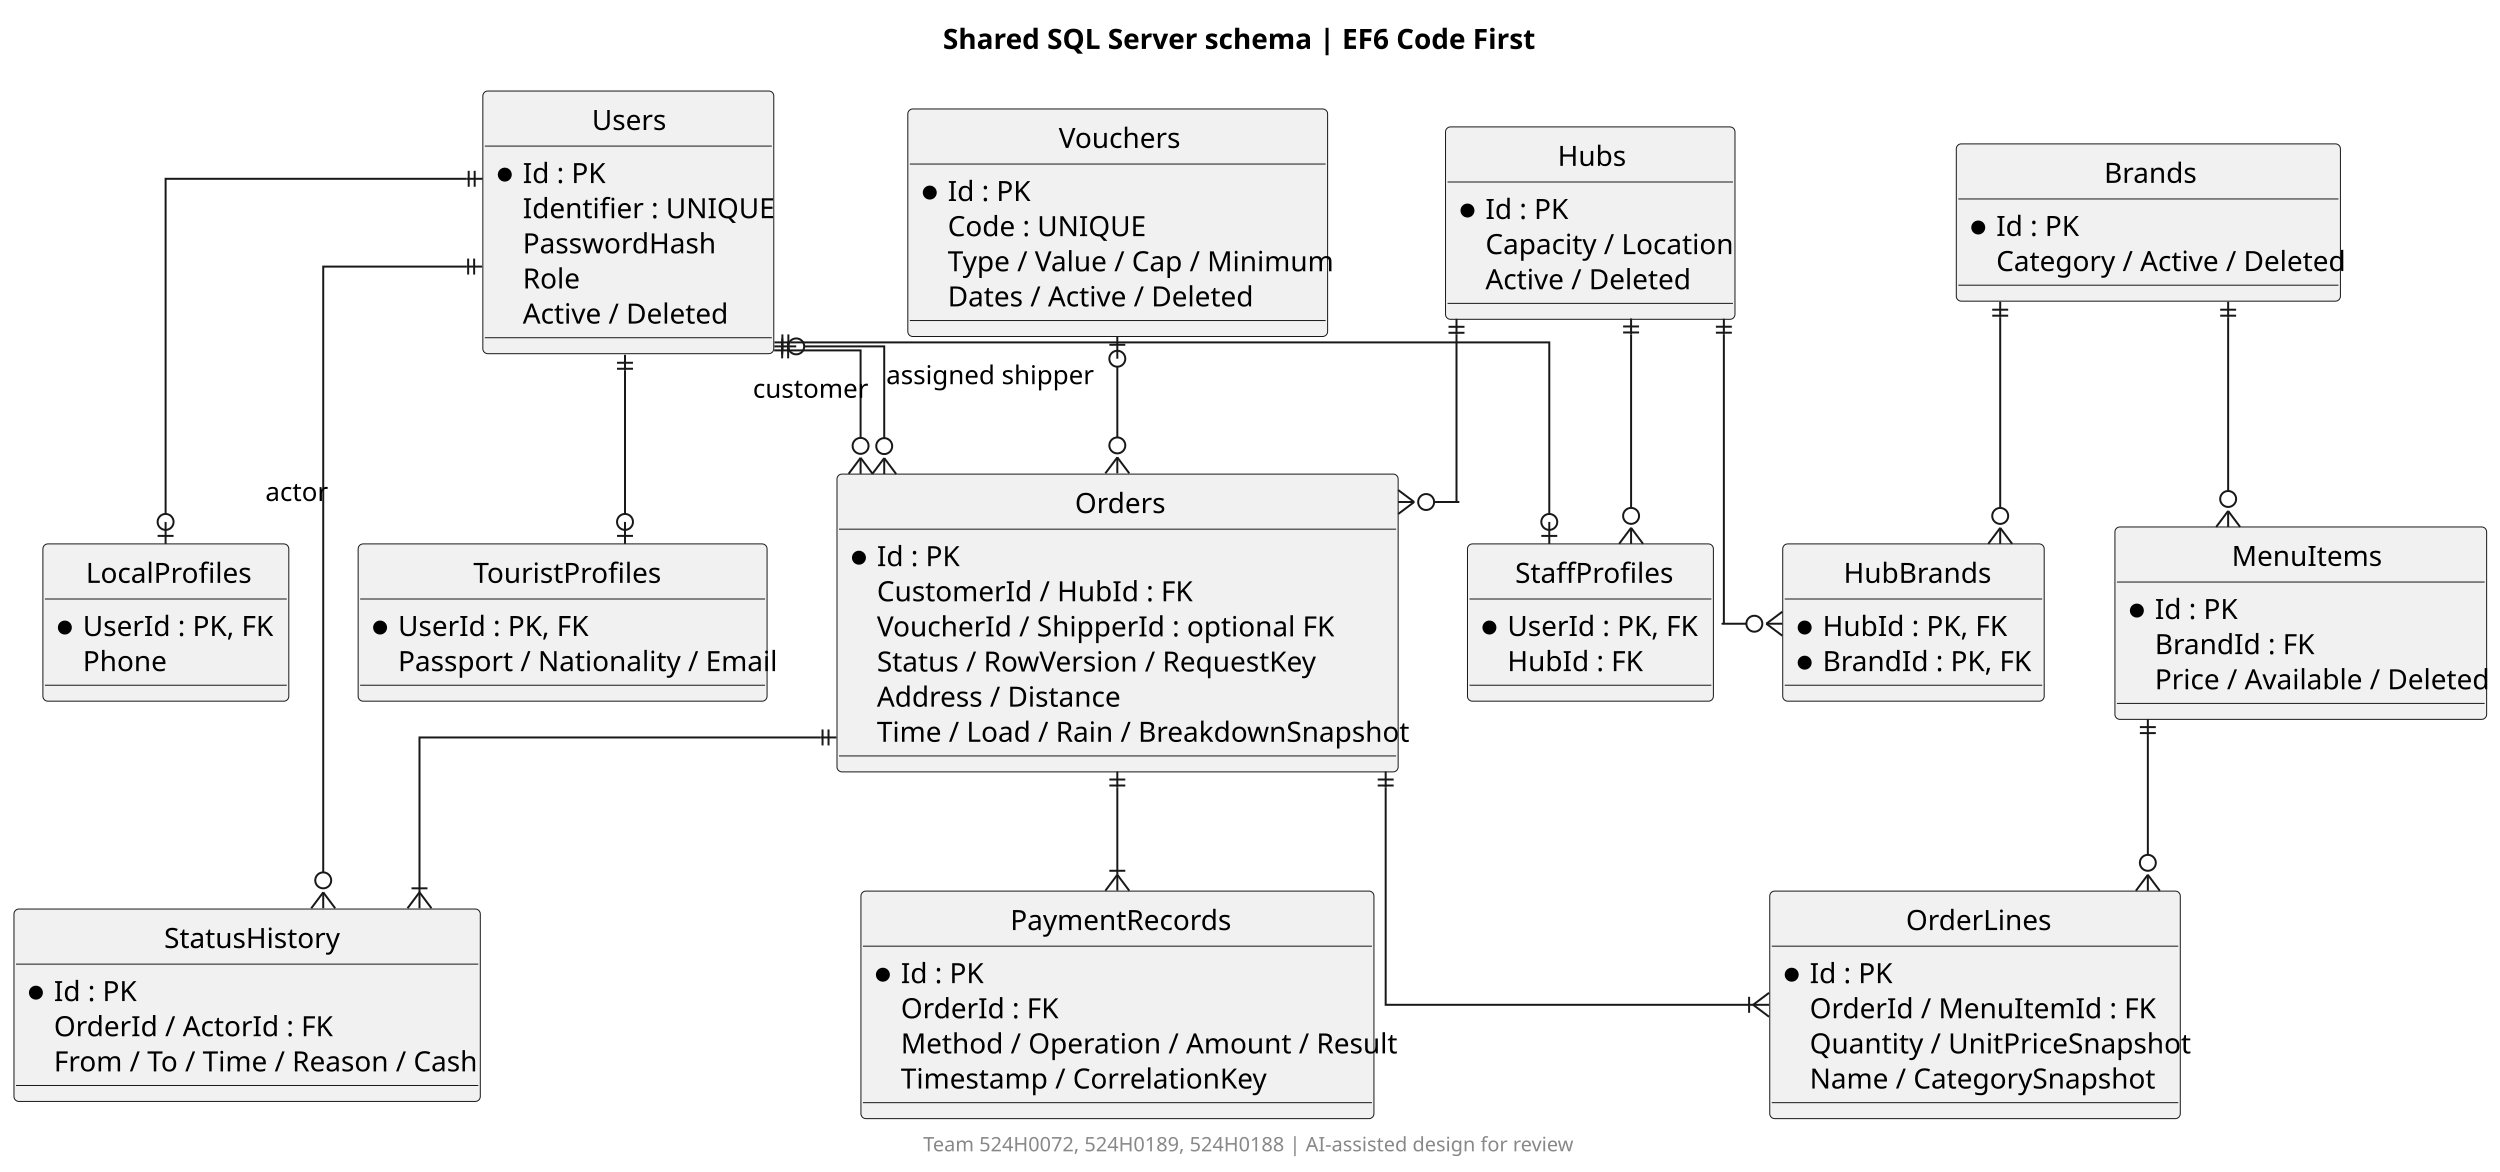
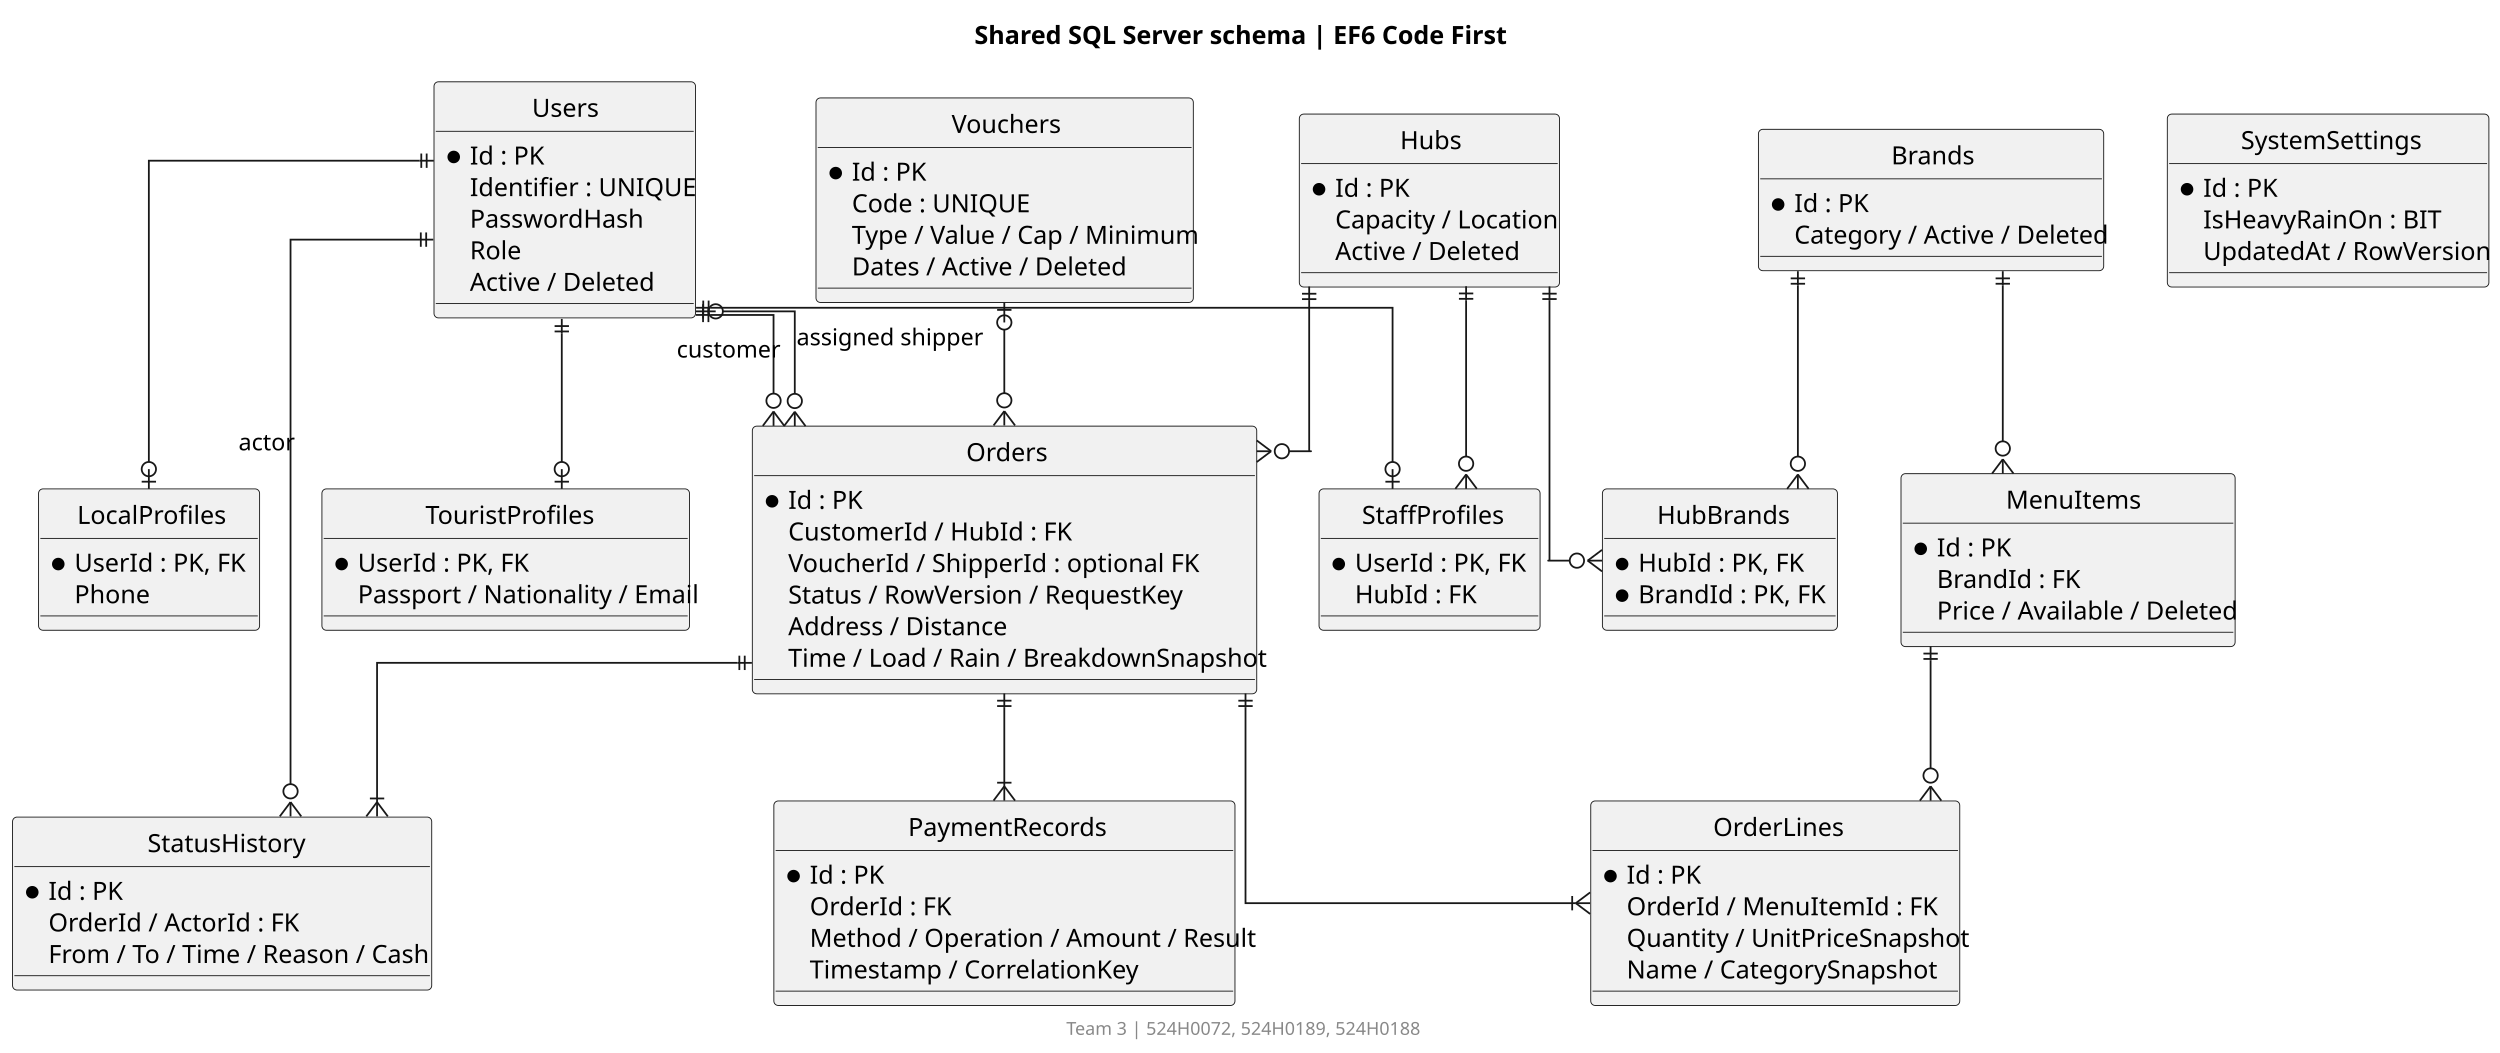
- <svg xmlns="http://www.w3.org/2000/svg" contentStyleType="text/css" data-diagram-type="CLASS" height="587px" preserveAspectRatio="none" style="width:1253px;height:587px;background:#FFFFFF;" version="1.1" viewBox="0 0 1253 587" width="1253px" zoomAndPan="magnify">
+ <svg xmlns="http://www.w3.org/2000/svg" contentStyleType="text/css" data-diagram-type="CLASS" height="587px" preserveAspectRatio="none" style="width:1394px;height:587px;background:#FFFFFF;" version="1.1" viewBox="0 0 1394 587" width="1394px" zoomAndPan="magnify">
  <defs />
  <g>
-     <text fill="#000000" font-family="sans-serif" font-size="14" font-weight="bold" lengthAdjust="spacing" textLength="294.137" x="472.583" y="24.533">Shared SQL Server schema | EF6 Code First</text>
+     <text fill="#000000" font-family="sans-serif" font-size="14" font-weight="bold" lengthAdjust="spacing" textLength="294.137" x="543.333" y="24.533">Shared SQL Server schema | EF6 Code First</text>
    <g class="entity" data-entity="Users" data-source-line="5" data-uid="ent0002" id="entity_Users">
      <rect fill="#F1F1F1" height="131.656" rx="2.5" ry="2.5" style="stroke:#181818;stroke-width:0.5;" width="145.814" x="242" y="45.609" />
      <text fill="#000000" font-family="sans-serif" font-size="14" lengthAdjust="spacing" textLength="36.559" x="296.627" y="65.143">Users</text>
      <line style="stroke:#181818;stroke-width:0.5;" x1="243" x2="386.813" y1="73.219" y2="73.219" />
      <ellipse cx="253" cy="87.523" fill="#000000" rx="3" ry="3" style="stroke:#000000;stroke-width:1;" />
      <text fill="#000000" font-family="sans-serif" font-size="14" lengthAdjust="spacing" textLength="42.02" x="262" y="91.752">Id : PK</text>
      <text fill="#000000" font-family="sans-serif" font-size="14" lengthAdjust="spacing" textLength="119.814" x="262" y="109.361">Identifier : UNIQUE</text>
      <text fill="#000000" font-family="sans-serif" font-size="14" lengthAdjust="spacing" textLength="94.151" x="262" y="126.971">PasswordHash</text>
      <text fill="#000000" font-family="sans-serif" font-size="14" lengthAdjust="spacing" textLength="28.793" x="262" y="144.58">Role</text>
      <text fill="#000000" font-family="sans-serif" font-size="14" lengthAdjust="spacing" textLength="98.048" x="262" y="162.19">Active / Deleted</text>
      <line style="stroke:#181818;stroke-width:0.5;" x1="243" x2="386.813" y1="169.266" y2="169.266" />
    </g>
    <g class="entity" data-entity="LocalProfiles" data-source-line="12" data-uid="ent0003" id="entity_LocalProfiles">
      <rect fill="#F1F1F1" height="78.828" rx="2.5" ry="2.5" style="stroke:#181818;stroke-width:0.5;" width="123.248" x="21.5" y="272.609" />
      <text fill="#000000" font-family="sans-serif" font-size="14" lengthAdjust="spacing" textLength="80.151" x="43.048" y="292.143">LocalProfiles</text>
      <line style="stroke:#181818;stroke-width:0.5;" x1="22.5" x2="143.748" y1="300.219" y2="300.219" />
      <ellipse cx="32.5" cy="314.523" fill="#000000" rx="3" ry="3" style="stroke:#000000;stroke-width:1;" />
      <text fill="#000000" font-family="sans-serif" font-size="14" lengthAdjust="spacing" textLength="97.248" x="41.5" y="318.752">UserId : PK, FK</text>
      <text fill="#000000" font-family="sans-serif" font-size="14" lengthAdjust="spacing" textLength="40.482" x="41.5" y="336.361">Phone</text>
      <line style="stroke:#181818;stroke-width:0.5;" x1="22.5" x2="143.748" y1="343.438" y2="343.438" />
    </g>
    <g class="entity" data-entity="TouristProfiles" data-source-line="16" data-uid="ent0004" id="entity_TouristProfiles">
      <rect fill="#F1F1F1" height="78.828" rx="2.5" ry="2.5" style="stroke:#181818;stroke-width:0.5;" width="204.958" x="179.5" y="272.609" />
      <text fill="#000000" font-family="sans-serif" font-size="14" lengthAdjust="spacing" textLength="89.469" x="237.245" y="292.143">TouristProfiles</text>
      <line style="stroke:#181818;stroke-width:0.5;" x1="180.5" x2="383.458" y1="300.219" y2="300.219" />
      <ellipse cx="190.5" cy="314.523" fill="#000000" rx="3" ry="3" style="stroke:#000000;stroke-width:1;" />
      <text fill="#000000" font-family="sans-serif" font-size="14" lengthAdjust="spacing" textLength="97.248" x="199.5" y="318.752">UserId : PK, FK</text>
      <text fill="#000000" font-family="sans-serif" font-size="14" lengthAdjust="spacing" textLength="178.958" x="199.5" y="336.361">Passport / Nationality / Email</text>
      <line style="stroke:#181818;stroke-width:0.5;" x1="180.5" x2="383.458" y1="343.438" y2="343.438" />
    </g>
    <g class="entity" data-entity="StaffProfiles" data-source-line="20" data-uid="ent0005" id="entity_StaffProfiles">
      <rect fill="#F1F1F1" height="78.828" rx="2.5" ry="2.5" style="stroke:#181818;stroke-width:0.5;" width="123.248" x="735.5" y="272.609" />
      <text fill="#000000" font-family="sans-serif" font-size="14" lengthAdjust="spacing" textLength="75.476" x="759.386" y="292.143">StaffProfiles</text>
      <line style="stroke:#181818;stroke-width:0.5;" x1="736.5" x2="857.748" y1="300.219" y2="300.219" />
      <ellipse cx="746.5" cy="314.523" fill="#000000" rx="3" ry="3" style="stroke:#000000;stroke-width:1;" />
      <text fill="#000000" font-family="sans-serif" font-size="14" lengthAdjust="spacing" textLength="97.248" x="755.5" y="318.752">UserId : PK, FK</text>
      <text fill="#000000" font-family="sans-serif" font-size="14" lengthAdjust="spacing" textLength="66.917" x="755.5" y="336.361">HubId : FK</text>
      <line style="stroke:#181818;stroke-width:0.5;" x1="736.5" x2="857.748" y1="343.438" y2="343.438" />
    </g>
    <g class="entity" data-entity="Hubs" data-source-line="24" data-uid="ent0006" id="entity_Hubs">
      <rect fill="#F1F1F1" height="96.438" rx="2.5" ry="2.5" style="stroke:#181818;stroke-width:0.5;" width="145.068" x="724.5" y="63.609" />
      <text fill="#000000" font-family="sans-serif" font-size="14" lengthAdjust="spacing" textLength="32.683" x="780.693" y="83.143">Hubs</text>
      <line style="stroke:#181818;stroke-width:0.5;" x1="725.5" x2="868.568" y1="91.219" y2="91.219" />
      <ellipse cx="735.5" cy="105.523" fill="#000000" rx="3" ry="3" style="stroke:#000000;stroke-width:1;" />
      <text fill="#000000" font-family="sans-serif" font-size="14" lengthAdjust="spacing" textLength="42.02" x="744.5" y="109.752">Id : PK</text>
      <text fill="#000000" font-family="sans-serif" font-size="14" lengthAdjust="spacing" textLength="119.068" x="744.5" y="127.361">Capacity / Location</text>
      <text fill="#000000" font-family="sans-serif" font-size="14" lengthAdjust="spacing" textLength="98.048" x="744.5" y="144.971">Active / Deleted</text>
      <line style="stroke:#181818;stroke-width:0.5;" x1="725.5" x2="868.568" y1="152.047" y2="152.047" />
    </g>
    <g class="entity" data-entity="Brands" data-source-line="29" data-uid="ent0007" id="entity_Brands">
      <rect fill="#F1F1F1" height="78.828" rx="2.5" ry="2.5" style="stroke:#181818;stroke-width:0.5;" width="192.523" x="980.5" y="72.109" />
      <text fill="#000000" font-family="sans-serif" font-size="14" lengthAdjust="spacing" textLength="44.358" x="1054.582" y="91.643">Brands</text>
      <line style="stroke:#181818;stroke-width:0.5;" x1="981.5" x2="1172.023" y1="99.719" y2="99.719" />
      <ellipse cx="991.5" cy="114.023" fill="#000000" rx="3" ry="3" style="stroke:#000000;stroke-width:1;" />
      <text fill="#000000" font-family="sans-serif" font-size="14" lengthAdjust="spacing" textLength="42.02" x="1000.5" y="118.252">Id : PK</text>
      <text fill="#000000" font-family="sans-serif" font-size="14" lengthAdjust="spacing" textLength="166.523" x="1000.5" y="135.861">Category / Active / Deleted</text>
      <line style="stroke:#181818;stroke-width:0.5;" x1="981.5" x2="1172.023" y1="142.938" y2="142.938" />
    </g>
    <g class="entity" data-entity="HubBrands" data-source-line="33" data-uid="ent0008" id="entity_HubBrands">
      <rect fill="#F1F1F1" height="78.828" rx="2.5" ry="2.5" style="stroke:#181818;stroke-width:0.5;" width="131.048" x="893.5" y="272.609" />
      <text fill="#000000" font-family="sans-serif" font-size="14" lengthAdjust="spacing" textLength="70.041" x="924.003" y="292.143">HubBrands</text>
      <line style="stroke:#181818;stroke-width:0.5;" x1="894.5" x2="1023.548" y1="300.219" y2="300.219" />
      <ellipse cx="904.5" cy="314.523" fill="#000000" rx="3" ry="3" style="stroke:#000000;stroke-width:1;" />
      <text fill="#000000" font-family="sans-serif" font-size="14" lengthAdjust="spacing" textLength="93.372" x="913.5" y="318.752">HubId : PK, FK</text>
      <ellipse cx="904.5" cy="332.133" fill="#000000" rx="3" ry="3" style="stroke:#000000;stroke-width:1;" />
      <text fill="#000000" font-family="sans-serif" font-size="14" lengthAdjust="spacing" textLength="105.048" x="913.5" y="336.361">BrandId : PK, FK</text>
      <line style="stroke:#181818;stroke-width:0.5;" x1="894.5" x2="1023.548" y1="343.438" y2="343.438" />
    </g>
    <g class="entity" data-entity="MenuItems" data-source-line="37" data-uid="ent0009" id="entity_MenuItems">
      <rect fill="#F1F1F1" height="96.438" rx="2.5" ry="2.5" style="stroke:#181818;stroke-width:0.5;" width="186.303" x="1060" y="264.109" />
      <text fill="#000000" font-family="sans-serif" font-size="14" lengthAdjust="spacing" textLength="69.248" x="1118.527" y="283.643">MenuItems</text>
      <line style="stroke:#181818;stroke-width:0.5;" x1="1061" x2="1245.303" y1="291.719" y2="291.719" />
      <ellipse cx="1071" cy="306.023" fill="#000000" rx="3" ry="3" style="stroke:#000000;stroke-width:1;" />
      <text fill="#000000" font-family="sans-serif" font-size="14" lengthAdjust="spacing" textLength="42.02" x="1080" y="310.252">Id : PK</text>
      <text fill="#000000" font-family="sans-serif" font-size="14" lengthAdjust="spacing" textLength="78.593" x="1080" y="327.861">BrandId : FK</text>
      <text fill="#000000" font-family="sans-serif" font-size="14" lengthAdjust="spacing" textLength="160.303" x="1080" y="345.471">Price / Available / Deleted</text>
      <line style="stroke:#181818;stroke-width:0.5;" x1="1061" x2="1245.303" y1="352.547" y2="352.547" />
    </g>
    <g class="entity" data-entity="Vouchers" data-source-line="42" data-uid="ent0010" id="entity_Vouchers">
      <rect fill="#F1F1F1" height="114.047" rx="2.5" ry="2.5" style="stroke:#181818;stroke-width:0.5;" width="210.399" x="455" y="54.609" />
      <text fill="#000000" font-family="sans-serif" font-size="14" lengthAdjust="spacing" textLength="59.145" x="530.627" y="74.143">Vouchers</text>
      <line style="stroke:#181818;stroke-width:0.5;" x1="456" x2="664.399" y1="82.219" y2="82.219" />
      <ellipse cx="466" cy="96.523" fill="#000000" rx="3" ry="3" style="stroke:#000000;stroke-width:1;" />
      <text fill="#000000" font-family="sans-serif" font-size="14" lengthAdjust="spacing" textLength="42.02" x="475" y="100.752">Id : PK</text>
      <text fill="#000000" font-family="sans-serif" font-size="14" lengthAdjust="spacing" textLength="99.586" x="475" y="118.361">Code : UNIQUE</text>
      <text fill="#000000" font-family="sans-serif" font-size="14" lengthAdjust="spacing" textLength="184.399" x="475" y="135.971">Type / Value / Cap / Minimum</text>
      <text fill="#000000" font-family="sans-serif" font-size="14" lengthAdjust="spacing" textLength="146.289" x="475" y="153.58">Dates / Active / Deleted</text>
      <line style="stroke:#181818;stroke-width:0.5;" x1="456" x2="664.399" y1="160.656" y2="160.656" />
    </g>
-     <g class="entity" data-entity="Orders" data-source-line="48" data-uid="ent0011" id="entity_Orders">
+     <g class="entity" data-entity="SystemSettings" data-source-line="48" data-uid="ent0011" id="entity_SystemSettings">
+       <rect fill="#F1F1F1" height="96.438" rx="2.5" ry="2.5" style="stroke:#181818;stroke-width:0.5;" width="179.303" x="1208.5" y="63.609" />
+       <text fill="#000000" font-family="sans-serif" font-size="14" lengthAdjust="spacing" textLength="97.262" x="1249.521" y="83.143">SystemSettings</text>
+       <line style="stroke:#181818;stroke-width:0.5;" x1="1209.5" x2="1386.803" y1="91.219" y2="91.219" />
+       <ellipse cx="1219.5" cy="105.523" fill="#000000" rx="3" ry="3" style="stroke:#000000;stroke-width:1;" />
+       <text fill="#000000" font-family="sans-serif" font-size="14" lengthAdjust="spacing" textLength="42.02" x="1228.5" y="109.752">Id : PK</text>
+       <text fill="#000000" font-family="sans-serif" font-size="14" lengthAdjust="spacing" textLength="131.489" x="1228.5" y="127.361">IsHeavyRainOn : BIT</text>
+       <text fill="#000000" font-family="sans-serif" font-size="14" lengthAdjust="spacing" textLength="153.303" x="1228.5" y="144.971">UpdatedAt / RowVersion</text>
+       <line style="stroke:#181818;stroke-width:0.5;" x1="1209.5" x2="1386.803" y1="152.047" y2="152.047" />
+     </g>
+     <g class="entity" data-entity="Orders" data-source-line="53" data-uid="ent0012" id="entity_Orders">
      <rect fill="#F1F1F1" height="149.266" rx="2.5" ry="2.5" style="stroke:#181818;stroke-width:0.5;" width="281.254" x="419.5" y="237.609" />
      <text fill="#000000" font-family="sans-serif" font-size="14" lengthAdjust="spacing" textLength="42.786" x="538.734" y="257.143">Orders</text>
      <line style="stroke:#181818;stroke-width:0.5;" x1="420.5" x2="699.754" y1="265.219" y2="265.219" />
      <ellipse cx="430.5" cy="279.523" fill="#000000" rx="3" ry="3" style="stroke:#000000;stroke-width:1;" />
      <text fill="#000000" font-family="sans-serif" font-size="14" lengthAdjust="spacing" textLength="42.02" x="439.5" y="283.752">Id : PK</text>
      <text fill="#000000" font-family="sans-serif" font-size="14" lengthAdjust="spacing" textLength="150.944" x="439.5" y="301.361">CustomerId / HubId : FK</text>
      <text fill="#000000" font-family="sans-serif" font-size="14" lengthAdjust="spacing" textLength="217.909" x="439.5" y="318.971">VoucherId / ShipperId : optional FK</text>
      <text fill="#000000" font-family="sans-serif" font-size="14" lengthAdjust="spacing" textLength="214.772" x="439.5" y="336.58">Status / RowVersion / RequestKey</text>
      <text fill="#000000" font-family="sans-serif" font-size="14" lengthAdjust="spacing" textLength="117.496" x="439.5" y="354.19">Address / Distance</text>
      <text fill="#000000" font-family="sans-serif" font-size="14" lengthAdjust="spacing" textLength="255.254" x="439.5" y="371.799">Time / Load / Rain / BreakdownSnapshot</text>
      <line style="stroke:#181818;stroke-width:0.5;" x1="420.5" x2="699.754" y1="378.875" y2="378.875" />
    </g>
-     <g class="entity" data-entity="OrderLines" data-source-line="56" data-uid="ent0012" id="entity_OrderLines">
+     <g class="entity" data-entity="OrderLines" data-source-line="61" data-uid="ent0013" id="entity_OrderLines">
      <rect fill="#F1F1F1" height="114.047" rx="2.5" ry="2.5" style="stroke:#181818;stroke-width:0.5;" width="205.758" x="887" y="446.609" />
      <text fill="#000000" font-family="sans-serif" font-size="14" lengthAdjust="spacing" textLength="69.255" x="955.251" y="466.143">OrderLines</text>
      <line style="stroke:#181818;stroke-width:0.5;" x1="888" x2="1091.758" y1="474.219" y2="474.219" />
      <ellipse cx="898" cy="488.523" fill="#000000" rx="3" ry="3" style="stroke:#000000;stroke-width:1;" />
      <text fill="#000000" font-family="sans-serif" font-size="14" lengthAdjust="spacing" textLength="42.02" x="907" y="492.752">Id : PK</text>
      <text fill="#000000" font-family="sans-serif" font-size="14" lengthAdjust="spacing" textLength="162.613" x="907" y="510.361">OrderId / MenuItemId : FK</text>
      <text fill="#000000" font-family="sans-serif" font-size="14" lengthAdjust="spacing" textLength="179.758" x="907" y="527.971">Quantity / UnitPriceSnapshot</text>
      <text fill="#000000" font-family="sans-serif" font-size="14" lengthAdjust="spacing" textLength="164.978" x="907" y="545.58">Name / CategorySnapshot</text>
      <line style="stroke:#181818;stroke-width:0.5;" x1="888" x2="1091.758" y1="552.656" y2="552.656" />
    </g>
-     <g class="entity" data-entity="PaymentRecords" data-source-line="62" data-uid="ent0013" id="entity_PaymentRecords">
+     <g class="entity" data-entity="PaymentRecords" data-source-line="67" data-uid="ent0014" id="entity_PaymentRecords">
      <rect fill="#F1F1F1" height="114.047" rx="2.5" ry="2.5" style="stroke:#181818;stroke-width:0.5;" width="257.116" x="431.5" y="446.609" />
      <text fill="#000000" font-family="sans-serif" font-size="14" lengthAdjust="spacing" textLength="107.379" x="506.369" y="466.143">PaymentRecords</text>
      <line style="stroke:#181818;stroke-width:0.5;" x1="432.5" x2="687.616" y1="474.219" y2="474.219" />
      <ellipse cx="442.5" cy="488.523" fill="#000000" rx="3" ry="3" style="stroke:#000000;stroke-width:1;" />
      <text fill="#000000" font-family="sans-serif" font-size="14" lengthAdjust="spacing" textLength="42.02" x="451.5" y="492.752">Id : PK</text>
      <text fill="#000000" font-family="sans-serif" font-size="14" lengthAdjust="spacing" textLength="77.02" x="451.5" y="510.361">OrderId : FK</text>
      <text fill="#000000" font-family="sans-serif" font-size="14" lengthAdjust="spacing" textLength="231.116" x="451.5" y="527.971">Method / Operation / Amount / Result</text>
      <text fill="#000000" font-family="sans-serif" font-size="14" lengthAdjust="spacing" textLength="173.503" x="451.5" y="545.58">Timestamp / CorrelationKey</text>
      <line style="stroke:#181818;stroke-width:0.5;" x1="432.5" x2="687.616" y1="552.656" y2="552.656" />
    </g>
-     <g class="entity" data-entity="StatusHistory" data-source-line="68" data-uid="ent0014" id="entity_StatusHistory">
+     <g class="entity" data-entity="StatusHistory" data-source-line="73" data-uid="ent0015" id="entity_StatusHistory">
      <rect fill="#F1F1F1" height="96.438" rx="2.5" ry="2.5" style="stroke:#181818;stroke-width:0.5;" width="233.724" x="7" y="455.609" />
      <text fill="#000000" font-family="sans-serif" font-size="14" lengthAdjust="spacing" textLength="83.248" x="82.238" y="475.143">StatusHistory</text>
      <line style="stroke:#181818;stroke-width:0.5;" x1="8" x2="239.724" y1="483.219" y2="483.219" />
      <ellipse cx="18" cy="497.523" fill="#000000" rx="3" ry="3" style="stroke:#000000;stroke-width:1;" />
      <text fill="#000000" font-family="sans-serif" font-size="14" lengthAdjust="spacing" textLength="42.02" x="27" y="501.752">Id : PK</text>
      <text fill="#000000" font-family="sans-serif" font-size="14" lengthAdjust="spacing" textLength="133.041" x="27" y="519.361">OrderId / ActorId : FK</text>
      <text fill="#000000" font-family="sans-serif" font-size="14" lengthAdjust="spacing" textLength="207.724" x="27" y="536.971">From / To / Time / Reason / Cash</text>
      <line style="stroke:#181818;stroke-width:0.5;" x1="8" x2="239.724" y1="544.047" y2="544.047" />
    </g>
-     <g class="link" data-entity-1="Users" data-entity-2="LocalProfiles" data-source-line="73" data-uid="lnk15" id="link_Users_LocalProfiles">
-       <path codeLine="73" d="M233.91,89.609 C165.91,89.609 83,89.609 83,89.609 C83,89.609 83,193.649 83,257.589" fill="none" id="Users-LocalProfiles" style="stroke:#181818;stroke-width:1;" />
+     <g class="link" data-entity-1="Users" data-entity-2="LocalProfiles" data-source-line="78" data-uid="lnk16" id="link_Users_LocalProfiles">
+       <path codeLine="78" d="M233.91,89.609 C165.91,89.609 83,89.609 83,89.609 C83,89.609 83,193.649 83,257.589" fill="none" id="Users-LocalProfiles" style="stroke:#181818;stroke-width:1;" />
      <line style="stroke:#181818;stroke-width:1;" x1="237.91" x2="237.91" y1="85.609" y2="93.609" />
      <line style="stroke:#181818;stroke-width:1;" x1="234.91" x2="234.91" y1="85.609" y2="93.609" />
      <line style="stroke:#181818;stroke-width:1;" x1="233.91" x2="241.91" y1="89.609" y2="89.609" />
      <line style="stroke:#181818;stroke-width:1;" x1="83" x2="83" y1="261.589" y2="272.589" />
      <ellipse cx="83" cy="261.589" fill="none" rx="4" ry="4" style="stroke:#181818;stroke-width:1;" />
      <line style="stroke:#181818;stroke-width:1;" x1="87" x2="79" y1="268.589" y2="268.589" />
    </g>
-     <g class="link" data-entity-1="Users" data-entity-2="TouristProfiles" data-source-line="74" data-uid="lnk16" id="link_Users_TouristProfiles">
-       <path codeLine="74" d="M313.25,185.819 C313.25,217.179 313.25,230.599 313.25,257.589" fill="none" id="Users-TouristProfiles" style="stroke:#181818;stroke-width:1;" />
+     <g class="link" data-entity-1="Users" data-entity-2="TouristProfiles" data-source-line="79" data-uid="lnk17" id="link_Users_TouristProfiles">
+       <path codeLine="79" d="M313.25,185.819 C313.25,217.179 313.25,230.599 313.25,257.589" fill="none" id="Users-TouristProfiles" style="stroke:#181818;stroke-width:1;" />
      <line style="stroke:#181818;stroke-width:1;" x1="309.25" x2="317.25" y1="181.819" y2="181.819" />
      <line style="stroke:#181818;stroke-width:1;" x1="309.25" x2="317.25" y1="184.819" y2="184.819" />
      <line style="stroke:#181818;stroke-width:1;" x1="313.25" x2="313.25" y1="185.819" y2="177.819" />
      <line style="stroke:#181818;stroke-width:1;" x1="313.25" x2="313.25" y1="261.589" y2="272.589" />
      <ellipse cx="313.25" cy="261.589" fill="none" rx="4" ry="4" style="stroke:#181818;stroke-width:1;" />
      <line style="stroke:#181818;stroke-width:1;" x1="317.25" x2="309.25" y1="268.589" y2="268.589" />
    </g>
-     <g class="link" data-entity-1="Users" data-entity-2="StaffProfiles" data-source-line="75" data-uid="lnk17" id="link_Users_StaffProfiles">
-       <path codeLine="75" d="M396.13,171.609 C526.26,171.609 776.5,171.609 776.5,171.609 C776.5,171.609 776.5,216.039 776.5,257.599" fill="none" id="Users-StaffProfiles" style="stroke:#181818;stroke-width:1;" />
+     <g class="link" data-entity-1="Users" data-entity-2="StaffProfiles" data-source-line="80" data-uid="lnk18" id="link_Users_StaffProfiles">
+       <path codeLine="80" d="M396.13,171.609 C526.26,171.609 776.5,171.609 776.5,171.609 C776.5,171.609 776.5,216.039 776.5,257.599" fill="none" id="Users-StaffProfiles" style="stroke:#181818;stroke-width:1;" />
      <line style="stroke:#181818;stroke-width:1;" x1="392.13" x2="392.13" y1="175.609" y2="167.609" />
      <line style="stroke:#181818;stroke-width:1;" x1="395.13" x2="395.13" y1="175.609" y2="167.609" />
      <line style="stroke:#181818;stroke-width:1;" x1="396.13" x2="388.13" y1="171.609" y2="171.609" />
      <line style="stroke:#181818;stroke-width:1;" x1="776.5" x2="776.5" y1="261.599" y2="272.599" />
      <ellipse cx="776.5" cy="261.599" fill="none" rx="4" ry="4" style="stroke:#181818;stroke-width:1;" />
      <line style="stroke:#181818;stroke-width:1;" x1="780.5" x2="772.5" y1="268.599" y2="268.599" />
    </g>
-     <g class="link" data-entity-1="Hubs" data-entity-2="StaffProfiles" data-source-line="76" data-uid="lnk18" id="link_Hubs_StaffProfiles">
-       <path codeLine="76" d="M817.5,167.629 C817.5,202.159 817.5,222.149 817.5,254.559" fill="none" id="Hubs-StaffProfiles" style="stroke:#181818;stroke-width:1;" />
+     <g class="link" data-entity-1="Hubs" data-entity-2="StaffProfiles" data-source-line="81" data-uid="lnk19" id="link_Hubs_StaffProfiles">
+       <path codeLine="81" d="M817.5,167.629 C817.5,202.159 817.5,222.149 817.5,254.559" fill="none" id="Hubs-StaffProfiles" style="stroke:#181818;stroke-width:1;" />
      <line style="stroke:#181818;stroke-width:1;" x1="813.5" x2="821.5" y1="163.629" y2="163.629" />
      <line style="stroke:#181818;stroke-width:1;" x1="813.5" x2="821.5" y1="166.629" y2="166.629" />
      <line style="stroke:#181818;stroke-width:1;" x1="817.5" x2="817.5" y1="167.629" y2="159.629" />
      <line style="stroke:#181818;stroke-width:1;" x1="817.5" x2="823.5" y1="264.559" y2="272.559" />
      <line style="stroke:#181818;stroke-width:1;" x1="817.5" x2="811.5" y1="264.559" y2="272.559" />
      <line style="stroke:#181818;stroke-width:1;" x1="817.5" x2="817.5" y1="264.559" y2="272.559" />
      <ellipse cx="817.5" cy="258.559" fill="none" rx="4" ry="4" style="stroke:#181818;stroke-width:1;" />
    </g>
-     <g class="link" data-entity-1="Hubs" data-entity-2="HubBrands" data-source-line="77" data-uid="lnk19" id="link_Hubs_HubBrands">
-       <path codeLine="77" d="M864,167.749 C864,227.219 864,312.609 864,312.609 C864,312.609 858.95,312.609 875.28,312.609" fill="none" id="Hubs-HubBrands" style="stroke:#181818;stroke-width:1;" />
+     <g class="link" data-entity-1="Hubs" data-entity-2="HubBrands" data-source-line="82" data-uid="lnk20" id="link_Hubs_HubBrands">
+       <path codeLine="82" d="M864,167.749 C864,227.219 864,312.609 864,312.609 C864,312.609 858.95,312.609 875.28,312.609" fill="none" id="Hubs-HubBrands" style="stroke:#181818;stroke-width:1;" />
      <line style="stroke:#181818;stroke-width:1;" x1="860" x2="868" y1="163.749" y2="163.749" />
      <line style="stroke:#181818;stroke-width:1;" x1="860" x2="868" y1="166.749" y2="166.749" />
      <line style="stroke:#181818;stroke-width:1;" x1="864" x2="864" y1="167.749" y2="159.749" />
      <line style="stroke:#181818;stroke-width:1;" x1="885.28" x2="893.28" y1="312.609" y2="306.609" />
      <line style="stroke:#181818;stroke-width:1;" x1="885.28" x2="893.28" y1="312.609" y2="318.609" />
      <line style="stroke:#181818;stroke-width:1;" x1="885.28" x2="893.28" y1="312.609" y2="312.609" />
      <ellipse cx="879.28" cy="312.609" fill="none" rx="4" ry="4" style="stroke:#181818;stroke-width:1;" />
    </g>
-     <g class="link" data-entity-1="Brands" data-entity-2="HubBrands" data-source-line="78" data-uid="lnk20" id="link_Brands_HubBrands">
-       <path codeLine="78" d="M1002.5,159.219 C1002.5,194.369 1002.5,219.449 1002.5,254.579" fill="none" id="Brands-HubBrands" style="stroke:#181818;stroke-width:1;" />
+     <g class="link" data-entity-1="Brands" data-entity-2="HubBrands" data-source-line="83" data-uid="lnk21" id="link_Brands_HubBrands">
+       <path codeLine="83" d="M1002.5,159.219 C1002.5,194.369 1002.5,219.449 1002.5,254.579" fill="none" id="Brands-HubBrands" style="stroke:#181818;stroke-width:1;" />
      <line style="stroke:#181818;stroke-width:1;" x1="998.5" x2="1006.5" y1="155.219" y2="155.219" />
      <line style="stroke:#181818;stroke-width:1;" x1="998.5" x2="1006.5" y1="158.219" y2="158.219" />
      <line style="stroke:#181818;stroke-width:1;" x1="1002.5" x2="1002.5" y1="159.219" y2="151.219" />
      <line style="stroke:#181818;stroke-width:1;" x1="1002.5" x2="1008.5" y1="264.579" y2="272.579" />
      <line style="stroke:#181818;stroke-width:1;" x1="1002.5" x2="996.5" y1="264.579" y2="272.579" />
      <line style="stroke:#181818;stroke-width:1;" x1="1002.5" x2="1002.5" y1="264.579" y2="272.579" />
      <ellipse cx="1002.5" cy="258.579" fill="none" rx="4" ry="4" style="stroke:#181818;stroke-width:1;" />
    </g>
-     <g class="link" data-entity-1="Brands" data-entity-2="MenuItems" data-source-line="79" data-uid="lnk21" id="link_Brands_MenuItems">
-       <path codeLine="79" d="M1116.75,159.219 C1116.75,191.629 1116.75,211.589 1116.75,246.089" fill="none" id="Brands-MenuItems" style="stroke:#181818;stroke-width:1;" />
+     <g class="link" data-entity-1="Brands" data-entity-2="MenuItems" data-source-line="84" data-uid="lnk22" id="link_Brands_MenuItems">
+       <path codeLine="84" d="M1116.75,159.219 C1116.75,191.629 1116.75,211.589 1116.75,246.089" fill="none" id="Brands-MenuItems" style="stroke:#181818;stroke-width:1;" />
      <line style="stroke:#181818;stroke-width:1;" x1="1112.75" x2="1120.75" y1="155.219" y2="155.219" />
      <line style="stroke:#181818;stroke-width:1;" x1="1112.75" x2="1120.75" y1="158.219" y2="158.219" />
      <line style="stroke:#181818;stroke-width:1;" x1="1116.75" x2="1116.75" y1="159.219" y2="151.219" />
      <line style="stroke:#181818;stroke-width:1;" x1="1116.75" x2="1122.75" y1="256.089" y2="264.089" />
      <line style="stroke:#181818;stroke-width:1;" x1="1116.75" x2="1110.75" y1="256.089" y2="264.089" />
      <line style="stroke:#181818;stroke-width:1;" x1="1116.75" x2="1116.75" y1="256.089" y2="264.089" />
      <ellipse cx="1116.75" cy="250.089" fill="none" rx="4" ry="4" style="stroke:#181818;stroke-width:1;" />
    </g>
-     <g class="link" data-entity-1="Users" data-entity-2="Orders" data-source-line="80" data-uid="lnk22" id="link_Users_Orders">
-       <path codeLine="80" d="M396.02,175.609 C419.39,175.609 431.33,175.609 431.33,175.609 C431.33,175.609 431.33,187.599 431.33,219.469" fill="none" id="Users-Orders" style="stroke:#181818;stroke-width:1;" />
+     <g class="link" data-entity-1="Users" data-entity-2="Orders" data-source-line="85" data-uid="lnk23" id="link_Users_Orders">
+       <path codeLine="85" d="M396.02,175.609 C419.39,175.609 431.33,175.609 431.33,175.609 C431.33,175.609 431.33,187.599 431.33,219.469" fill="none" id="Users-Orders" style="stroke:#181818;stroke-width:1;" />
      <line style="stroke:#181818;stroke-width:1;" x1="392.02" x2="392.02" y1="179.609" y2="171.609" />
      <line style="stroke:#181818;stroke-width:1;" x1="395.02" x2="395.02" y1="179.609" y2="171.609" />
      <line style="stroke:#181818;stroke-width:1;" x1="396.02" x2="388.02" y1="175.609" y2="175.609" />
      <line style="stroke:#181818;stroke-width:1;" x1="431.33" x2="437.33" y1="229.469" y2="237.469" />
      <line style="stroke:#181818;stroke-width:1;" x1="431.33" x2="425.33" y1="229.469" y2="237.469" />
      <line style="stroke:#181818;stroke-width:1;" x1="431.33" x2="431.33" y1="229.469" y2="237.469" />
      <ellipse cx="431.33" cy="223.469" fill="none" rx="4" ry="4" style="stroke:#181818;stroke-width:1;" />
      <text fill="#000000" font-family="sans-serif" font-size="13" lengthAdjust="spacing" textLength="53.46" x="377.33" y="199.375">customer</text>
    </g>
-     <g class="link" data-entity-1="Users" data-entity-2="Orders" data-source-line="81" data-uid="lnk23" id="link_Users_Orders">
-       <path codeLine="81" d="M403.07,173.609 C431.85,173.609 443.17,173.609 443.17,173.609 C443.17,173.609 443.17,186.809 443.17,219.589" fill="none" id="Users-Orders-1" style="stroke:#181818;stroke-width:1;" />
+     <g class="link" data-entity-1="Users" data-entity-2="Orders" data-source-line="86" data-uid="lnk24" id="link_Users_Orders">
+       <path codeLine="86" d="M403.07,173.609 C431.85,173.609 443.17,173.609 443.17,173.609 C443.17,173.609 443.17,186.809 443.17,219.589" fill="none" id="Users-Orders-1" style="stroke:#181818;stroke-width:1;" />
      <line style="stroke:#181818;stroke-width:1;" x1="399.07" x2="388.07" y1="173.609" y2="173.609" />
      <ellipse cx="399.07" cy="173.609" fill="none" rx="4" ry="4" style="stroke:#181818;stroke-width:1;" />
      <line style="stroke:#181818;stroke-width:1;" x1="392.07" x2="392.07" y1="177.609" y2="169.609" />
      <line style="stroke:#181818;stroke-width:1;" x1="443.17" x2="449.17" y1="229.589" y2="237.589" />
      <line style="stroke:#181818;stroke-width:1;" x1="443.17" x2="437.17" y1="229.589" y2="237.589" />
      <line style="stroke:#181818;stroke-width:1;" x1="443.17" x2="443.17" y1="229.589" y2="237.589" />
      <ellipse cx="443.17" cy="223.589" fill="none" rx="4" ry="4" style="stroke:#181818;stroke-width:1;" />
      <text fill="#000000" font-family="sans-serif" font-size="13" lengthAdjust="spacing" textLength="98.287" x="444.17" y="192.544">assigned shipper</text>
    </g>
-     <g class="link" data-entity-1="Hubs" data-entity-2="Orders" data-source-line="82" data-uid="lnk24" id="link_Hubs_Orders">
-       <path codeLine="82" d="M730,167.789 C730,208.289 730,251.609 730,251.609 C730,251.609 736.18,251.609 718.78,251.609" fill="none" id="Hubs-Orders" style="stroke:#181818;stroke-width:1;" />
+     <g class="link" data-entity-1="Hubs" data-entity-2="Orders" data-source-line="87" data-uid="lnk25" id="link_Hubs_Orders">
+       <path codeLine="87" d="M730,167.789 C730,208.289 730,251.609 730,251.609 C730,251.609 736.18,251.609 718.78,251.609" fill="none" id="Hubs-Orders" style="stroke:#181818;stroke-width:1;" />
      <line style="stroke:#181818;stroke-width:1;" x1="726" x2="734" y1="163.789" y2="163.789" />
      <line style="stroke:#181818;stroke-width:1;" x1="726" x2="734" y1="166.789" y2="166.789" />
      <line style="stroke:#181818;stroke-width:1;" x1="730" x2="730" y1="167.789" y2="159.789" />
      <line style="stroke:#181818;stroke-width:1;" x1="708.78" x2="700.78" y1="251.609" y2="257.609" />
      <line style="stroke:#181818;stroke-width:1;" x1="708.78" x2="700.78" y1="251.609" y2="245.609" />
      <line style="stroke:#181818;stroke-width:1;" x1="708.78" x2="700.78" y1="251.609" y2="251.609" />
      <ellipse cx="714.78" cy="251.609" fill="none" rx="4" ry="4" style="stroke:#181818;stroke-width:1;" />
    </g>
-     <g class="link" data-entity-1="Vouchers" data-entity-2="Orders" data-source-line="83" data-uid="lnk25" id="link_Vouchers_Orders">
-       <path codeLine="83" d="M560,183.799 C560,205.089 560,196.589 560,219.239" fill="none" id="Vouchers-Orders" style="stroke:#181818;stroke-width:1;" />
+     <g class="link" data-entity-1="Vouchers" data-entity-2="Orders" data-source-line="88" data-uid="lnk26" id="link_Vouchers_Orders">
+       <path codeLine="88" d="M560,183.799 C560,205.089 560,196.589 560,219.239" fill="none" id="Vouchers-Orders" style="stroke:#181818;stroke-width:1;" />
      <line style="stroke:#181818;stroke-width:1;" x1="560" x2="560" y1="179.799" y2="168.799" />
      <ellipse cx="560" cy="179.799" fill="none" rx="4" ry="4" style="stroke:#181818;stroke-width:1;" />
      <line style="stroke:#181818;stroke-width:1;" x1="556" x2="564" y1="172.799" y2="172.799" />
      <line style="stroke:#181818;stroke-width:1;" x1="560" x2="566" y1="229.239" y2="237.239" />
      <line style="stroke:#181818;stroke-width:1;" x1="560" x2="554" y1="229.239" y2="237.239" />
      <line style="stroke:#181818;stroke-width:1;" x1="560" x2="560" y1="229.239" y2="237.239" />
      <ellipse cx="560" cy="223.239" fill="none" rx="4" ry="4" style="stroke:#181818;stroke-width:1;" />
    </g>
-     <g class="link" data-entity-1="Orders" data-entity-2="OrderLines" data-source-line="84" data-uid="lnk26" id="link_Orders_OrderLines">
-       <path codeLine="84" d="M694.5,394.699 C694.5,448.469 694.5,503.609 694.5,503.609 C694.5,503.609 793.43,503.609 878.65,503.609" fill="none" id="Orders-OrderLines" style="stroke:#181818;stroke-width:1;" />
+     <g class="link" data-entity-1="Orders" data-entity-2="OrderLines" data-source-line="89" data-uid="lnk27" id="link_Orders_OrderLines">
+       <path codeLine="89" d="M694.5,394.699 C694.5,448.469 694.5,503.609 694.5,503.609 C694.5,503.609 793.43,503.609 878.65,503.609" fill="none" id="Orders-OrderLines" style="stroke:#181818;stroke-width:1;" />
      <line style="stroke:#181818;stroke-width:1;" x1="690.5" x2="698.5" y1="390.699" y2="390.699" />
      <line style="stroke:#181818;stroke-width:1;" x1="690.5" x2="698.5" y1="393.699" y2="393.699" />
      <line style="stroke:#181818;stroke-width:1;" x1="694.5" x2="694.5" y1="394.699" y2="386.699" />
      <line style="stroke:#181818;stroke-width:1;" x1="878.65" x2="886.65" y1="503.609" y2="497.609" />
      <line style="stroke:#181818;stroke-width:1;" x1="878.65" x2="886.65" y1="503.609" y2="509.609" />
      <line style="stroke:#181818;stroke-width:1;" x1="878.65" x2="886.65" y1="503.609" y2="503.609" />
      <line style="stroke:#181818;stroke-width:1;" x1="876.65" x2="876.65" y1="499.609" y2="507.609" />
    </g>
-     <g class="link" data-entity-1="MenuItems" data-entity-2="OrderLines" data-source-line="85" data-uid="lnk27" id="link_MenuItems_OrderLines">
-       <path codeLine="85" d="M1076.5,368.429 C1076.5,394.579 1076.5,401.049 1076.5,428.449" fill="none" id="MenuItems-OrderLines" style="stroke:#181818;stroke-width:1;" />
+     <g class="link" data-entity-1="MenuItems" data-entity-2="OrderLines" data-source-line="90" data-uid="lnk28" id="link_MenuItems_OrderLines">
+       <path codeLine="90" d="M1076.5,368.429 C1076.5,394.579 1076.5,401.049 1076.5,428.449" fill="none" id="MenuItems-OrderLines" style="stroke:#181818;stroke-width:1;" />
      <line style="stroke:#181818;stroke-width:1;" x1="1072.5" x2="1080.5" y1="364.429" y2="364.429" />
      <line style="stroke:#181818;stroke-width:1;" x1="1072.5" x2="1080.5" y1="367.429" y2="367.429" />
      <line style="stroke:#181818;stroke-width:1;" x1="1076.5" x2="1076.5" y1="368.429" y2="360.429" />
      <line style="stroke:#181818;stroke-width:1;" x1="1076.5" x2="1082.5" y1="438.449" y2="446.449" />
      <line style="stroke:#181818;stroke-width:1;" x1="1076.5" x2="1070.5" y1="438.449" y2="446.449" />
      <line style="stroke:#181818;stroke-width:1;" x1="1076.5" x2="1076.5" y1="438.449" y2="446.449" />
      <ellipse cx="1076.5" cy="432.449" fill="none" rx="4" ry="4" style="stroke:#181818;stroke-width:1;" />
    </g>
-     <g class="link" data-entity-1="Orders" data-entity-2="PaymentRecords" data-source-line="86" data-uid="lnk28" id="link_Orders_PaymentRecords">
-       <path codeLine="86" d="M560,394.699 C560,414.549 560,419.669 560,438.429" fill="none" id="Orders-PaymentRecords" style="stroke:#181818;stroke-width:1;" />
+     <g class="link" data-entity-1="Orders" data-entity-2="PaymentRecords" data-source-line="91" data-uid="lnk29" id="link_Orders_PaymentRecords">
+       <path codeLine="91" d="M560,394.699 C560,414.549 560,419.669 560,438.429" fill="none" id="Orders-PaymentRecords" style="stroke:#181818;stroke-width:1;" />
      <line style="stroke:#181818;stroke-width:1;" x1="556" x2="564" y1="390.699" y2="390.699" />
      <line style="stroke:#181818;stroke-width:1;" x1="556" x2="564" y1="393.699" y2="393.699" />
      <line style="stroke:#181818;stroke-width:1;" x1="560" x2="560" y1="394.699" y2="386.699" />
      <line style="stroke:#181818;stroke-width:1;" x1="560" x2="566" y1="438.429" y2="446.429" />
      <line style="stroke:#181818;stroke-width:1;" x1="560" x2="554" y1="438.429" y2="446.429" />
      <line style="stroke:#181818;stroke-width:1;" x1="560" x2="560" y1="438.429" y2="446.429" />
      <line style="stroke:#181818;stroke-width:1;" x1="564" x2="556" y1="436.429" y2="436.429" />
    </g>
-     <g class="link" data-entity-1="Orders" data-entity-2="StatusHistory" data-source-line="87" data-uid="lnk29" id="link_Orders_StatusHistory">
-       <path codeLine="87" d="M411.26,369.609 C314.07,369.609 210.25,369.609 210.25,369.609 C210.25,369.609 210.25,408.849 210.25,447.229" fill="none" id="Orders-StatusHistory" style="stroke:#181818;stroke-width:1;" />
+     <g class="link" data-entity-1="Orders" data-entity-2="StatusHistory" data-source-line="92" data-uid="lnk30" id="link_Orders_StatusHistory">
+       <path codeLine="92" d="M411.26,369.609 C314.07,369.609 210.25,369.609 210.25,369.609 C210.25,369.609 210.25,408.849 210.25,447.229" fill="none" id="Orders-StatusHistory" style="stroke:#181818;stroke-width:1;" />
      <line style="stroke:#181818;stroke-width:1;" x1="415.26" x2="415.26" y1="365.609" y2="373.609" />
      <line style="stroke:#181818;stroke-width:1;" x1="412.26" x2="412.26" y1="365.609" y2="373.609" />
      <line style="stroke:#181818;stroke-width:1;" x1="411.26" x2="419.26" y1="369.609" y2="369.609" />
      <line style="stroke:#181818;stroke-width:1;" x1="210.25" x2="216.25" y1="447.229" y2="455.229" />
      <line style="stroke:#181818;stroke-width:1;" x1="210.25" x2="204.25" y1="447.229" y2="455.229" />
      <line style="stroke:#181818;stroke-width:1;" x1="210.25" x2="210.25" y1="447.229" y2="455.229" />
      <line style="stroke:#181818;stroke-width:1;" x1="214.25" x2="206.25" y1="445.229" y2="445.229" />
    </g>
-     <g class="link" data-entity-1="Users" data-entity-2="StatusHistory" data-source-line="88" data-uid="lnk30" id="link_Users_StatusHistory">
-       <path codeLine="88" d="M233.64,133.609 C194.37,133.609 162,133.609 162,133.609 C162,133.609 162,336.949 162,437.239" fill="none" id="Users-StatusHistory" style="stroke:#181818;stroke-width:1;" />
+     <g class="link" data-entity-1="Users" data-entity-2="StatusHistory" data-source-line="93" data-uid="lnk31" id="link_Users_StatusHistory">
+       <path codeLine="93" d="M233.64,133.609 C194.37,133.609 162,133.609 162,133.609 C162,133.609 162,336.949 162,437.239" fill="none" id="Users-StatusHistory" style="stroke:#181818;stroke-width:1;" />
      <line style="stroke:#181818;stroke-width:1;" x1="237.64" x2="237.64" y1="129.609" y2="137.609" />
      <line style="stroke:#181818;stroke-width:1;" x1="234.64" x2="234.64" y1="129.609" y2="137.609" />
      <line style="stroke:#181818;stroke-width:1;" x1="233.64" x2="241.64" y1="133.609" y2="133.609" />
      <line style="stroke:#181818;stroke-width:1;" x1="162" x2="168" y1="447.239" y2="455.239" />
      <line style="stroke:#181818;stroke-width:1;" x1="162" x2="156" y1="447.239" y2="455.239" />
      <line style="stroke:#181818;stroke-width:1;" x1="162" x2="162" y1="447.239" y2="455.239" />
      <ellipse cx="162" cy="441.239" fill="none" rx="4" ry="4" style="stroke:#181818;stroke-width:1;" />
      <text fill="#000000" font-family="sans-serif" font-size="13" lengthAdjust="spacing" textLength="28.901" x="133" y="251.105">actor</text>
    </g>
-     <text fill="#888888" font-family="sans-serif" font-size="10" lengthAdjust="spacing" textLength="313.897" x="462.703" y="577.037">Team 524H0072, 524H0189, 524H0188 | AI-assisted design for review</text>
+     <text fill="#888888" font-family="sans-serif" font-size="10" lengthAdjust="spacing" textLength="191.626" x="594.588" y="577.037">Team 3 | 524H0072, 524H0189, 524H0188</text>
  </g>
</svg>
